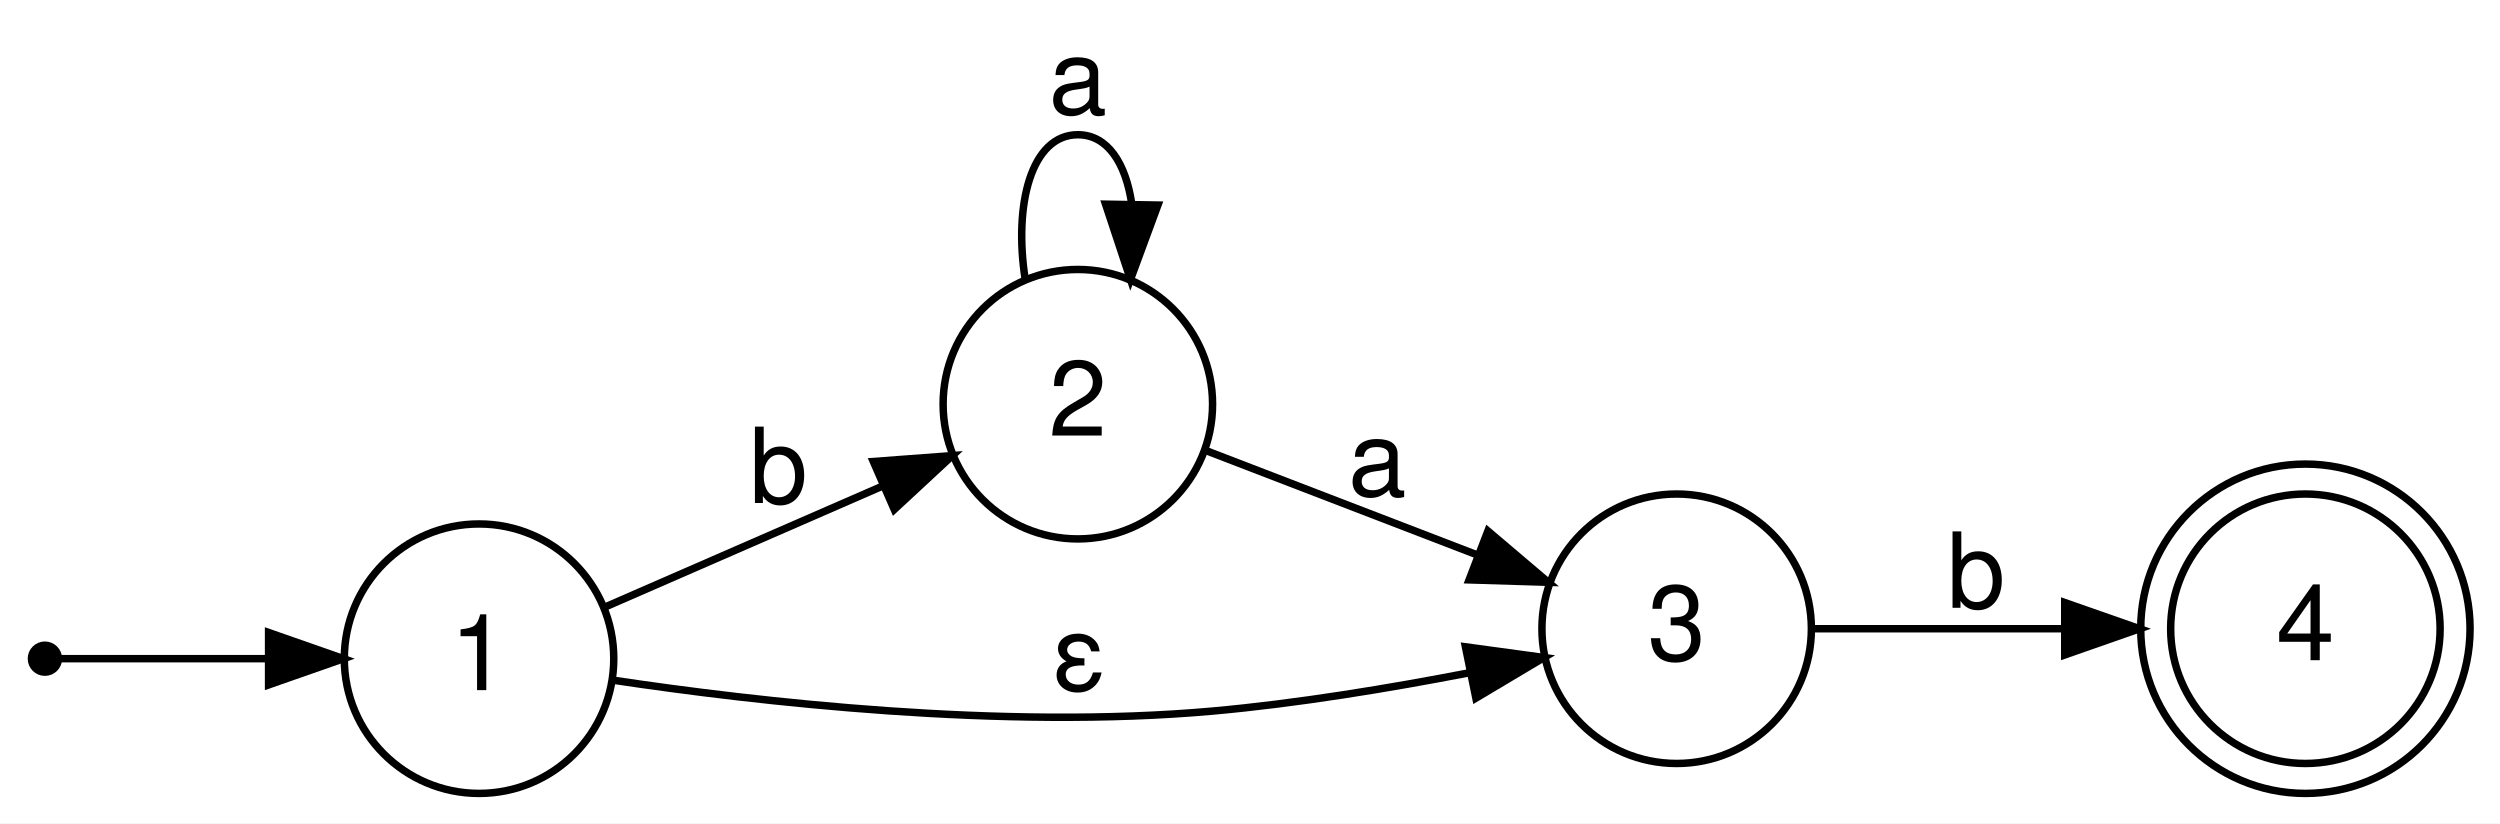
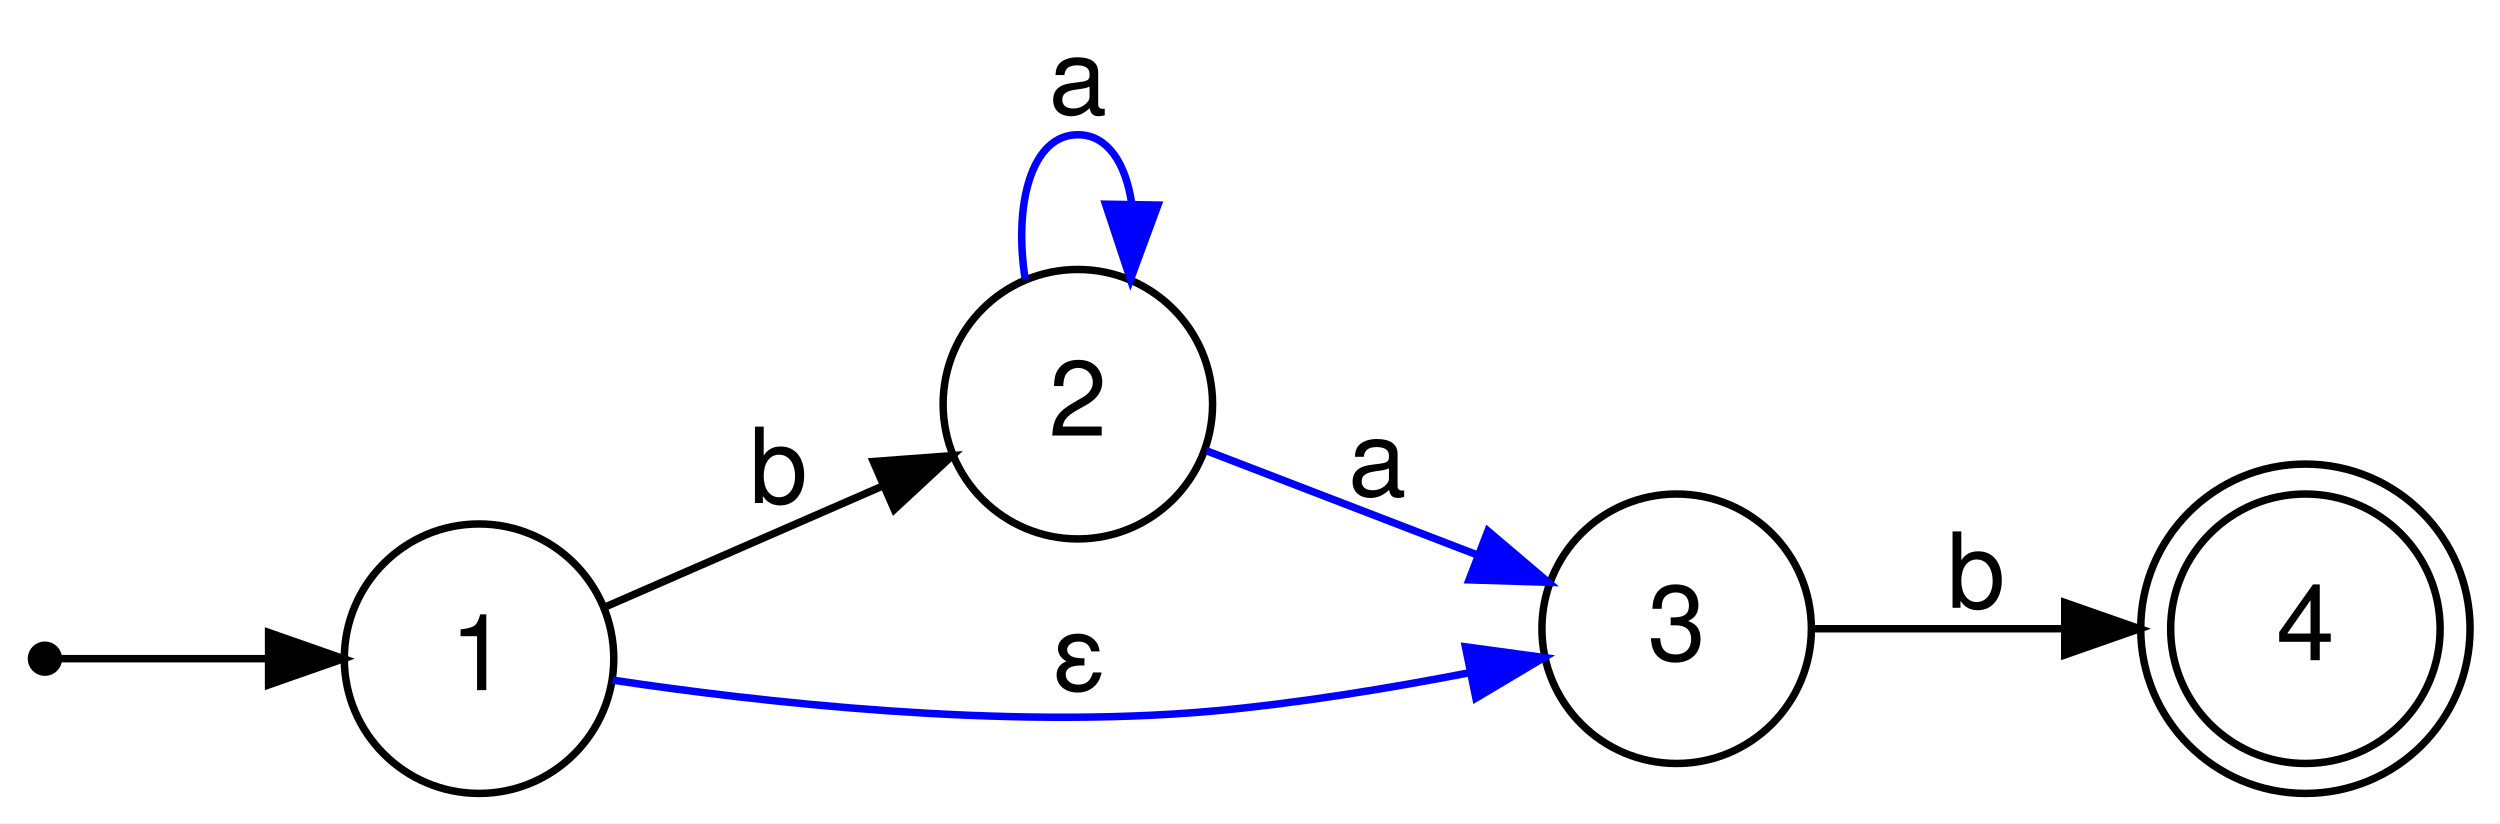
<svg xmlns="http://www.w3.org/2000/svg" width="334pt" height="110pt" viewBox="0.00 0.00 334.00 110.00">
  <g id="graph0" class="graph" transform="scale(1 1) rotate(0) translate(4 106)">
    <polygon fill="white" stroke="none" points="-4,4 -4,-106 330,-106 330,4 -4,4" />
    <g id="node1" class="node">
      <ellipse fill="none" stroke="black" cx="304" cy="-22" rx="18" ry="18" />
      <ellipse fill="none" stroke="black" cx="304" cy="-22" rx="22" ry="22" />
      <text text-anchor="middle" x="304" y="-17.8" font-family="Helvetica,Arial,sans-serif" font-size="14.00">4</text>
    </g>
    <g id="node2" class="node">
      <ellipse fill="black" stroke="black" cx="2" cy="-18" rx="1.8" ry="1.8" />
    </g>
    <g id="node3" class="node">
      <ellipse fill="none" stroke="black" cx="60" cy="-18" rx="18" ry="18" />
      <text text-anchor="middle" x="60" y="-13.8" font-family="Helvetica,Arial,sans-serif" font-size="14.00">1</text>
    </g>
    <g id="edge1" class="edge">
      <path fill="none" stroke="black" d="M3.972,-18C7.432,-18 19.584,-18 31.592,-18" />
      <polygon fill="black" stroke="black" points="31.884,-21.5 41.884,-18 31.884,-14.5 31.884,-21.5" />
    </g>
    <g id="node4" class="node">
      <ellipse fill="none" stroke="black" cx="140" cy="-52" rx="18" ry="18" />
      <text text-anchor="middle" x="140" y="-47.8" font-family="Helvetica,Arial,sans-serif" font-size="14.00">2</text>
    </g>
    <g id="edge2" class="edge">
      <path fill="none" stroke="black" d="M76.784,-24.88C87.463,-29.535 101.791,-35.781 114.006,-41.105" />
      <polygon fill="black" stroke="black" points="112.673,-44.342 123.239,-45.13 115.471,-37.925 112.673,-44.342" />
      <text text-anchor="middle" x="100" y="-38.8" font-family="Helvetica,Arial,sans-serif" font-size="14.00">b</text>
    </g>
    <g id="node5" class="node">
      <ellipse fill="none" stroke="black" cx="220" cy="-22" rx="18" ry="18" />
      <text text-anchor="middle" x="220" y="-17.8" font-family="Helvetica,Arial,sans-serif" font-size="14.00">3</text>
    </g>
    <g id="edge3" class="edge">
-       <path fill="none" stroke="black" d="M77.837,-15.139C97.194,-12.232 129.916,-8.488 158,-11 169.335,-12.014 181.714,-14.067 192.341,-16.128" />
-       <polygon fill="black" stroke="black" points="191.782,-19.586 202.28,-18.153 193.18,-12.727 191.782,-19.586" />
+       <path fill="none" stroke="blue" d="M77.837,-15.139C97.194,-12.232 129.916,-8.488 158,-11 169.335,-12.014 181.714,-14.067 192.341,-16.128" />
+       <polygon fill="blue" stroke="blue" points="191.782,-19.586 202.28,-18.153 193.18,-12.727 191.782,-19.586" />
      <text text-anchor="middle" x="140" y="-13.8" font-family="Helvetica,Arial,sans-serif" font-size="14.00">ε</text>
    </g>
    <g id="edge4" class="edge">
-       <path fill="none" stroke="black" d="M132.969,-68.664C131.406,-78.625 133.75,-88 140,-88 144.004,-88 146.405,-84.153 147.202,-78.768" />
-       <polygon fill="black" stroke="black" points="150.7,-78.603 147.031,-68.664 143.701,-78.722 150.7,-78.603" />
+       <path fill="none" stroke="blue" d="M132.969,-68.664C131.406,-78.625 133.75,-88 140,-88 144.004,-88 146.405,-84.153 147.202,-78.768" />
+       <polygon fill="blue" stroke="blue" points="150.7,-78.603 147.031,-68.664 143.701,-78.722 150.7,-78.603" />
      <text text-anchor="middle" x="140" y="-90.8" font-family="Helvetica,Arial,sans-serif" font-size="14.00">a</text>
    </g>
    <g id="edge5" class="edge">
-       <path fill="none" stroke="black" d="M157.162,-45.784C167.62,-41.761 181.462,-36.438 193.397,-31.847" />
-       <polygon fill="black" stroke="black" points="194.782,-35.065 202.859,-28.208 192.269,-28.531 194.782,-35.065" />
+       <path fill="none" stroke="blue" d="M157.162,-45.784C167.62,-41.761 181.462,-36.438 193.397,-31.847" />
+       <polygon fill="blue" stroke="blue" points="194.782,-35.065 202.859,-28.208 192.269,-28.531 194.782,-35.065" />
      <text text-anchor="middle" x="180" y="-39.8" font-family="Helvetica,Arial,sans-serif" font-size="14.00">a</text>
    </g>
    <g id="edge6" class="edge">
      <path fill="none" stroke="black" d="M238.39,-22C248.108,-22 260.511,-22 271.847,-22" />
      <polygon fill="black" stroke="black" points="271.85,-25.5 281.85,-22 271.85,-18.5 271.85,-25.5" />
      <text text-anchor="middle" x="260" y="-24.8" font-family="Helvetica,Arial,sans-serif" font-size="14.00">b</text>
    </g>
  </g>
</svg>
